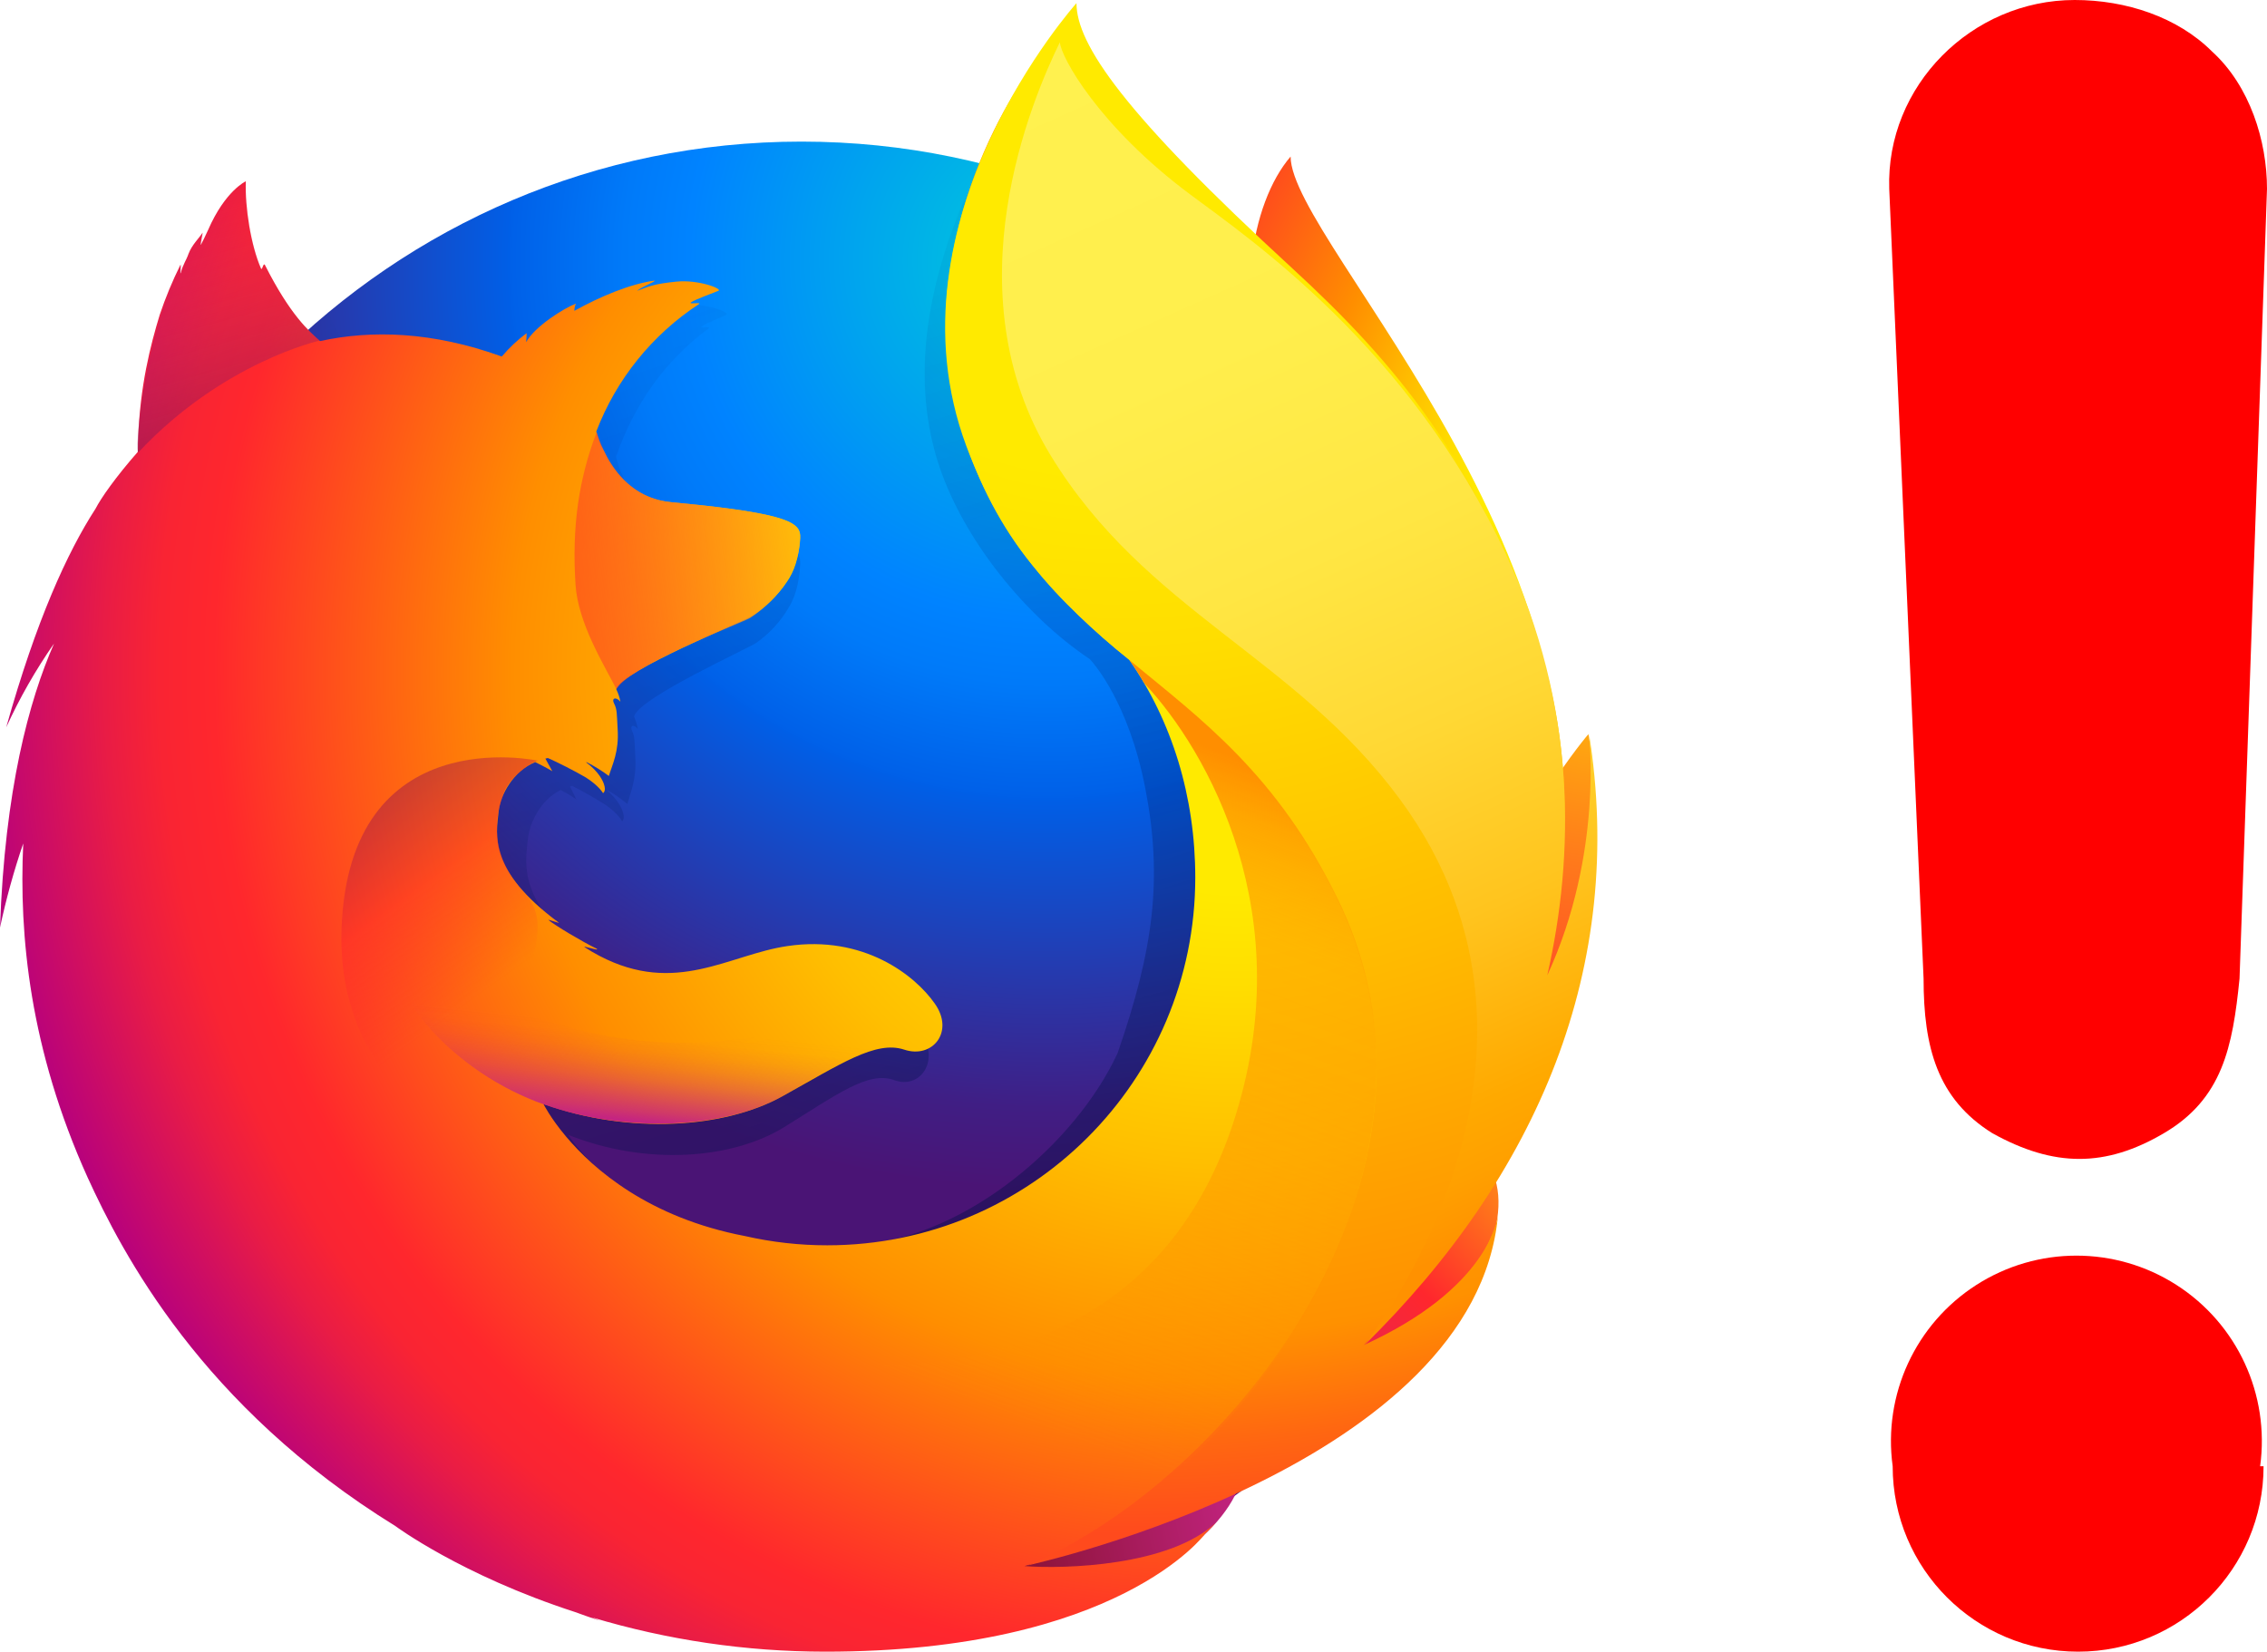
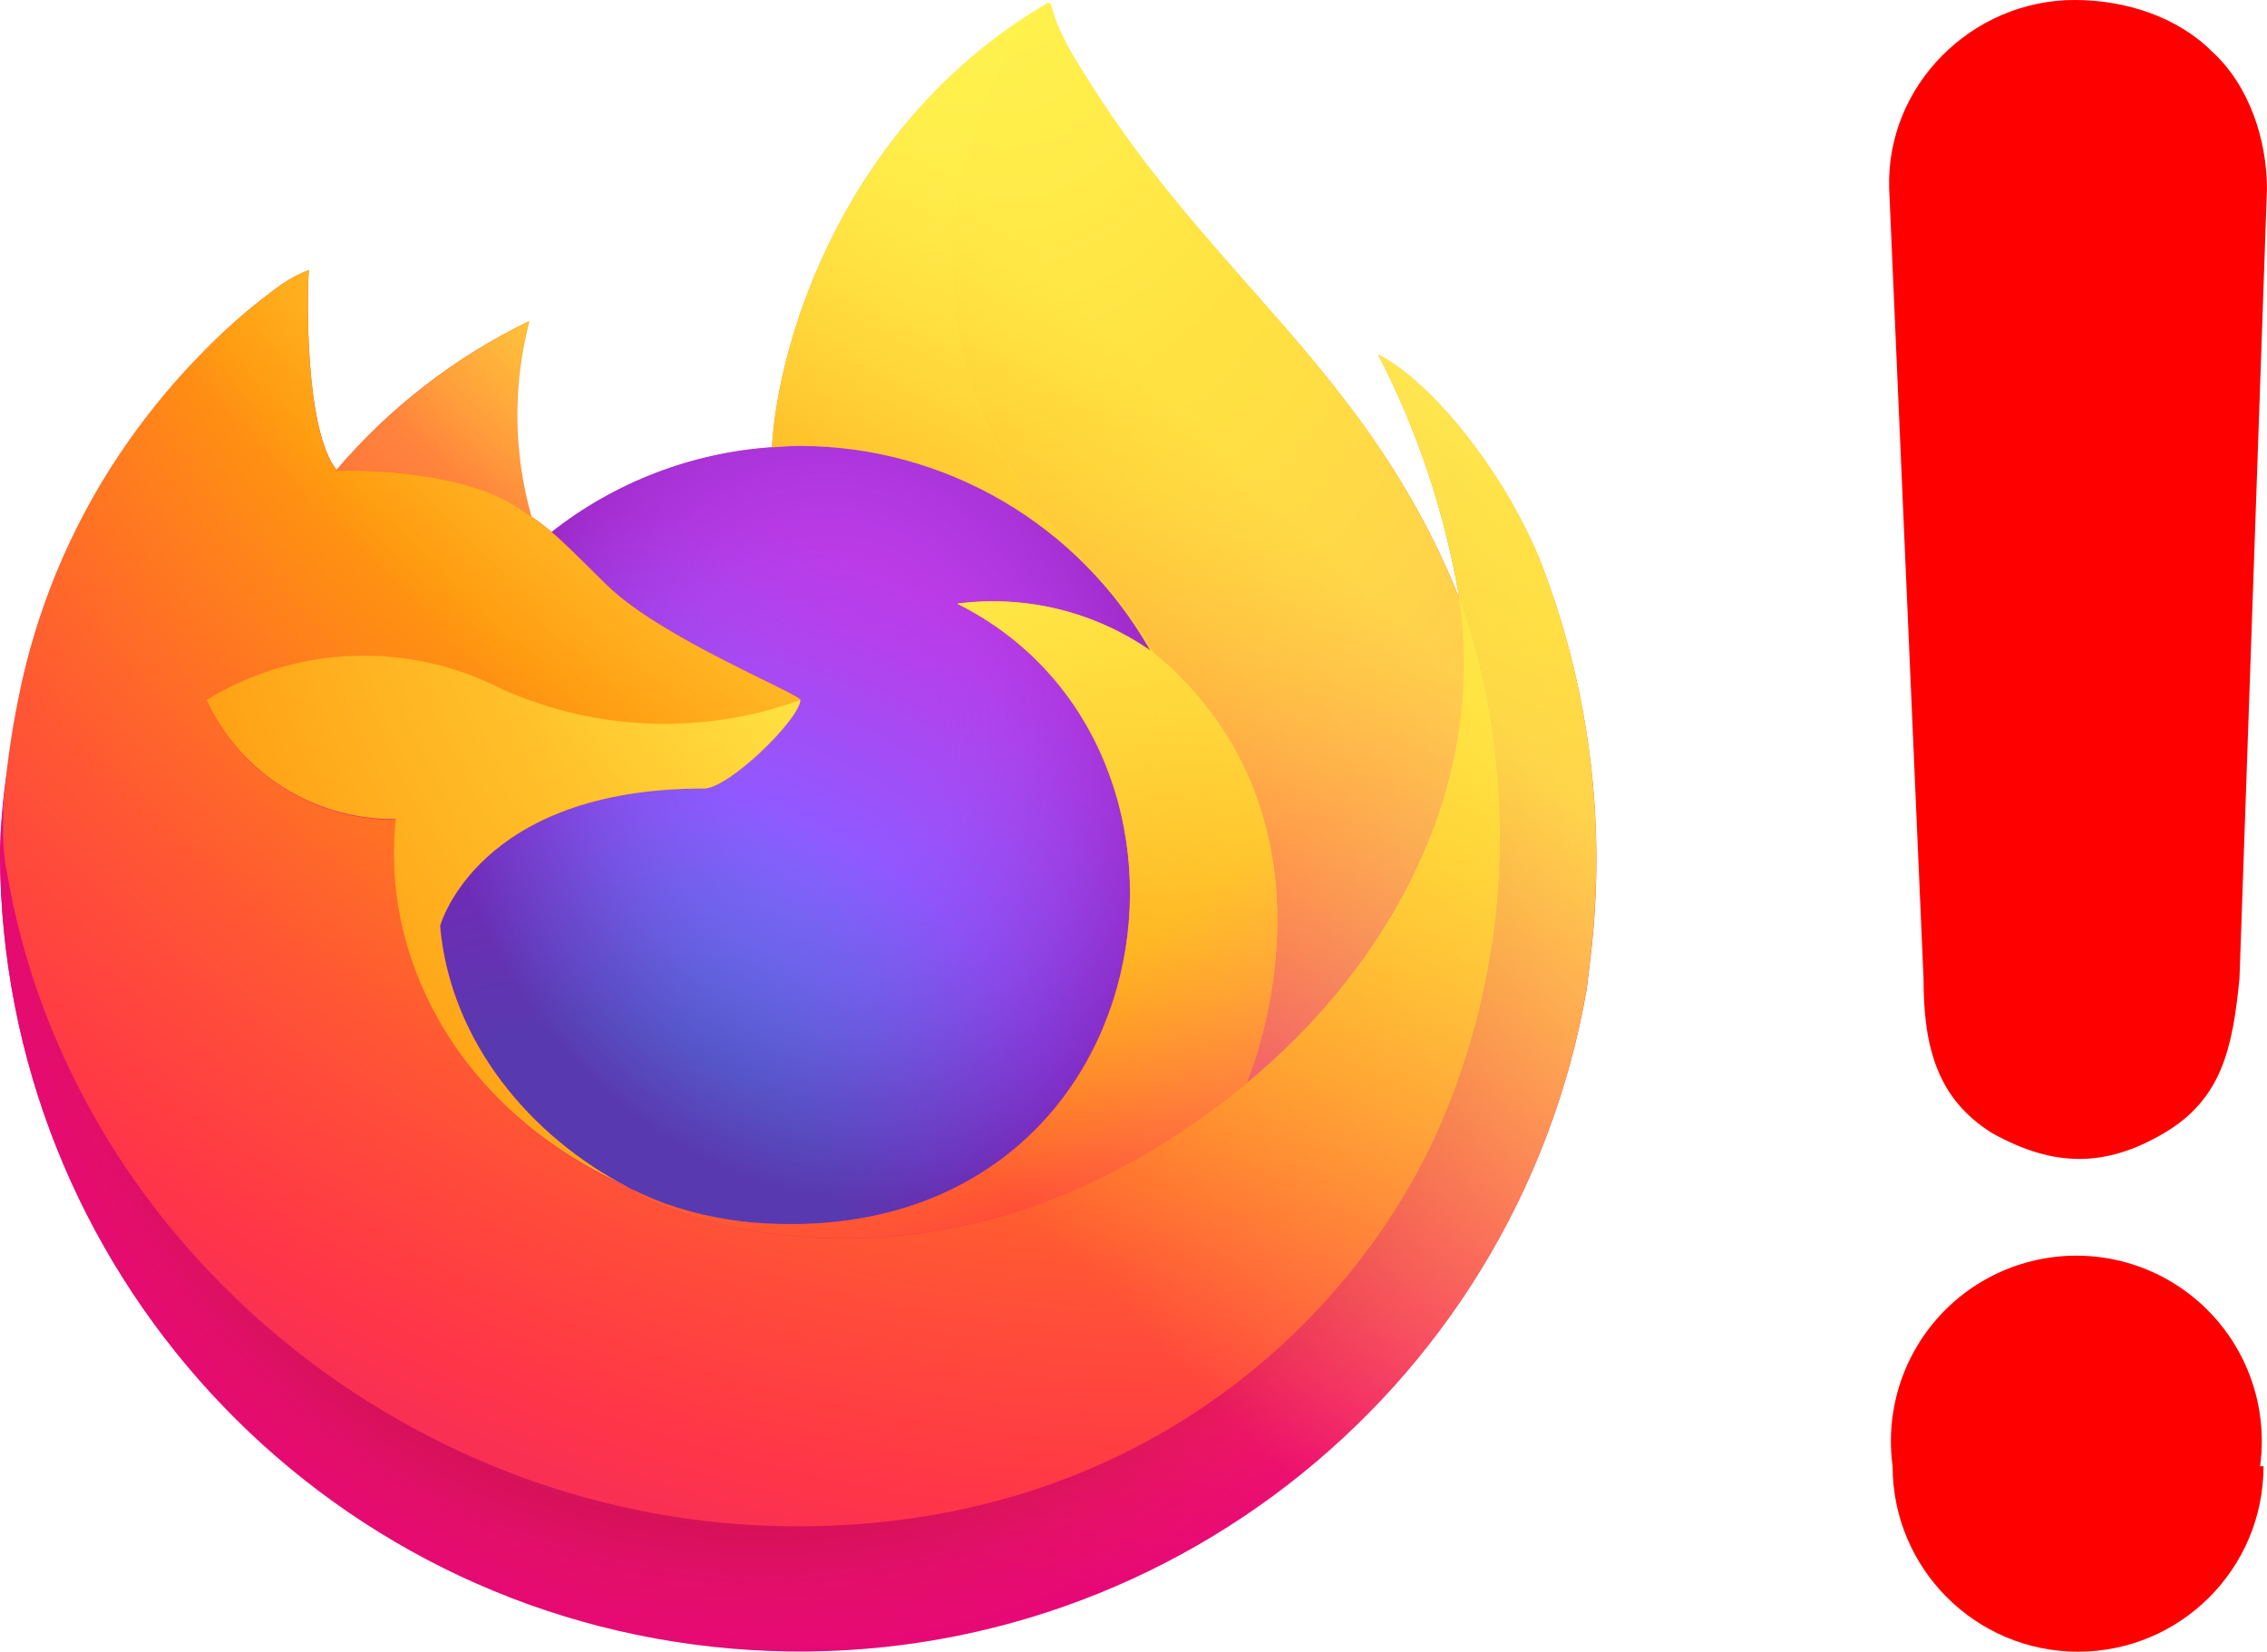
- <svg xmlns="http://www.w3.org/2000/svg" height="48.092" width="66.001" id="svg229" version="1.1" viewBox="0 0 66.001 48.092">
-   <defs id="defs194">
-     <radialGradient gradientUnits="userSpaceOnUse" gradientTransform="matrix(0.76,0.03,0.05,-1.12,11485.79,11147.95)" r="450.88" fx="-14519.876" cy="9293.72" cx="-14491.11" id="radial-gradient">
-       <stop id="stop2" stop-color="#ffea00" offset="0.1" />
-       <stop id="stop4" stop-color="#ffde00" offset="0.17" />
-       <stop id="stop6" stop-color="#ffbf00" offset="0.28" />
-       <stop id="stop8" stop-color="#ff8e00" offset="0.43" />
-       <stop id="stop10" stop-color="#ff272d" offset="0.77" />
-       <stop id="stop12" stop-color="#e0255a" offset="0.87" />
-       <stop id="stop14" stop-color="#cc2477" offset="0.95" />
-       <stop id="stop16" stop-color="#c42482" offset="1" />
+ <svg xmlns="http://www.w3.org/2000/svg" width="66" height="48.09">
+   <defs>
+     <radialGradient id="b" cx="-7907" cy="-8515" r="80.8" gradientTransform="translate(7990.05 8514.5)" gradientUnits="userSpaceOnUse">
+       <stop offset=".13" stop-color="#ffbd4f" />
+       <stop offset=".19" stop-color="#ffac31" />
+       <stop offset=".25" stop-color="#ff9d17" />
+       <stop offset=".28" stop-color="#ff980e" />
+       <stop offset=".4" stop-color="#ff563b" />
+       <stop offset=".47" stop-color="#ff3750" />
+       <stop offset=".71" stop-color="#f5156c" />
+       <stop offset=".78" stop-color="#eb0878" />
+       <stop offset=".86" stop-color="#e50080" />
    </radialGradient>
-     <radialGradient gradientUnits="userSpaceOnUse" gradientTransform="matrix(1.23,0,0,-1.23,9957.91,11055.45)" r="791.23" cy="8863.48" cx="-7587.48" id="radial-gradient-2">
-       <stop id="stop19" stop-color="#00ccda" offset="0" />
-       <stop id="stop21" stop-color="#0083ff" offset="0.22" />
-       <stop id="stop23" stop-color="#007af9" offset="0.26" />
-       <stop id="stop25" stop-color="#0060e8" offset="0.33" />
-       <stop id="stop27" stop-color="#005fe7" offset="0.33" />
-       <stop id="stop29" stop-color="#2639ad" offset="0.44" />
-       <stop id="stop31" stop-color="#401e84" offset="0.52" />
-       <stop id="stop33" stop-color="#4a1475" offset="0.57" />
+     <radialGradient id="c" cx="-7937" cy="-8482" r="80.8" gradientTransform="translate(7990.05 8514.5)" gradientUnits="userSpaceOnUse">
+       <stop offset=".3" stop-color="#960e18" />
+       <stop offset=".35" stop-color="#b11927" stop-opacity=".74" />
+       <stop offset=".43" stop-color="#db293d" stop-opacity=".34" />
+       <stop offset=".5" stop-color="#f5334b" stop-opacity=".09" />
+       <stop offset=".53" stop-color="#ff3750" stop-opacity="0" />
    </radialGradient>
-     <linearGradient gradientUnits="userSpaceOnUse" gradientTransform="matrix(1,0,0,-1,0,984)" y2="881.03" x2="349.2" y1="254.8" x1="540.64" id="linear-gradient">
-       <stop id="stop36" stop-opacity="0.4" stop-color="#000f43" offset="0" />
-       <stop id="stop38" stop-opacity="0.17" stop-color="#001962" offset="0.48" />
-       <stop id="stop40" stop-opacity="0" stop-color="#002079" offset="1" />
+     <radialGradient id="d" cx="-7927" cy="-8533" r="58.53" gradientTransform="translate(7990.05 8514.5)" gradientUnits="userSpaceOnUse">
+       <stop offset=".13" stop-color="#fff44f" />
+       <stop offset=".25" stop-color="#ffdc3e" />
+       <stop offset=".51" stop-color="#ff9d12" />
+       <stop offset=".53" stop-color="#ff980e" />
+     </radialGradient>
+     <radialGradient id="e" cx="-7946" cy="-8461" r="38.47" gradientTransform="translate(7990.05 8514.5)" gradientUnits="userSpaceOnUse">
+       <stop offset=".35" stop-color="#3a8ee6" />
+       <stop offset=".47" stop-color="#5c79f0" />
+       <stop offset=".67" stop-color="#9059ff" />
+       <stop offset="1" stop-color="#c139e6" />
+     </radialGradient>
+     <radialGradient id="f" cx="-7936" cy="-8492" r="20.4" gradientTransform="matrix(.972 -.235 .275 1.138 10106.05 7824.5)" gradientUnits="userSpaceOnUse">
+       <stop offset=".21" stop-color="#9059ff" stop-opacity="0" />
+       <stop offset=".28" stop-color="#8c4ff3" stop-opacity=".06" />
+       <stop offset=".75" stop-color="#7716a8" stop-opacity=".45" />
+       <stop offset=".97" stop-color="#6e008b" stop-opacity=".6" />
+     </radialGradient>
+     <radialGradient id="g" cx="-7938" cy="-8518" r="27.68" gradientTransform="translate(7990.05 8514.5)" gradientUnits="userSpaceOnUse">
+       <stop offset="0" stop-color="#ffe226" />
+       <stop offset=".12" stop-color="#ffdb27" />
+       <stop offset=".29" stop-color="#ffc82a" />
+       <stop offset=".5" stop-color="#ffa930" />
+       <stop offset=".73" stop-color="#ff7e37" />
+       <stop offset=".79" stop-color="#ff7139" />
+     </radialGradient>
+     <radialGradient id="h" cx="-7916" cy="-8536" r="118.1" gradientTransform="translate(7990.05 8514.5)" gradientUnits="userSpaceOnUse">
+       <stop offset=".11" stop-color="#fff44f" />
+       <stop offset=".46" stop-color="#ff980e" />
+       <stop offset=".62" stop-color="#ff5634" />
+       <stop offset=".72" stop-color="#ff3647" />
+       <stop offset=".9" stop-color="#e31587" />
+     </radialGradient>
+     <radialGradient id="i" cx="-7927" cy="-8523" r="86.5" gradientTransform="matrix(.105 .995 -.653 .069 -4668.95 8460.5)" gradientUnits="userSpaceOnUse">
+       <stop offset="0" stop-color="#fff44f" />
+       <stop offset=".06" stop-color="#ffe847" />
+       <stop offset=".17" stop-color="#ffc830" />
+       <stop offset=".3" stop-color="#ff980e" />
+       <stop offset=".36" stop-color="#ff8b16" />
+       <stop offset=".46" stop-color="#ff672a" />
+       <stop offset=".57" stop-color="#ff3647" />
+       <stop offset=".74" stop-color="#e31587" />
+     </radialGradient>
+     <radialGradient id="j" cx="-7938" cy="-8508" r="73.72" gradientTransform="translate(7990.05 8514.5)" gradientUnits="userSpaceOnUse">
+       <stop offset=".14" stop-color="#fff44f" />
+       <stop offset=".48" stop-color="#ff980e" />
+       <stop offset=".59" stop-color="#ff5634" />
+       <stop offset=".66" stop-color="#ff3647" />
+       <stop offset=".9" stop-color="#e31587" />
+     </radialGradient>
+     <radialGradient id="k" cx="-7919" cy="-8504" r="80.69" gradientTransform="translate(7990.05 8514.5)" gradientUnits="userSpaceOnUse">
+       <stop offset=".09" stop-color="#fff44f" />
+       <stop offset=".23" stop-color="#ffe141" />
+       <stop offset=".51" stop-color="#ffaf1e" />
+       <stop offset=".63" stop-color="#ff980e" />
+     </radialGradient>
+     <linearGradient id="a" x1="70.79" x2="6.45" y1="12.39" y2="74.47" gradientTransform="translate(14.75 -9.5)" gradientUnits="userSpaceOnUse">
+       <stop offset=".05" stop-color="#fff44f" />
+       <stop offset=".11" stop-color="#ffe847" />
+       <stop offset=".23" stop-color="#ffc830" />
+       <stop offset=".37" stop-color="#ff980e" />
+       <stop offset=".4" stop-color="#ff8b16" />
+       <stop offset=".46" stop-color="#ff672a" />
+       <stop offset=".53" stop-color="#ff3647" />
+       <stop offset=".7" stop-color="#e31587" />
    </linearGradient>
-     <radialGradient gradientUnits="userSpaceOnUse" gradientTransform="matrix(1.22,0.12,0.12,-1.22,10240.78,10765.16)" r="266.89" cy="7467.89" cx="-8337.74" id="radial-gradient-3">
-       <stop id="stop43" stop-color="#ffea00" offset="0" />
-       <stop id="stop45" stop-color="#ff272d" offset="0.5" />
-       <stop id="stop47" stop-color="#c42482" offset="1" />
-     </radialGradient>
-     <radialGradient gradientUnits="userSpaceOnUse" gradientTransform="matrix(1.22,0.12,0.12,-1.22,10240.78,10765.16)" r="445.68" cy="7723.8" cx="-8361.89" id="radial-gradient-4">
-       <stop id="stop50" stop-color="#ffe900" offset="0" />
-       <stop id="stop52" stop-color="#ffaf0e" offset="0.16" />
-       <stop id="stop54" stop-color="#ff7a1b" offset="0.32" />
-       <stop id="stop56" stop-color="#ff4e26" offset="0.47" />
-       <stop id="stop58" stop-color="#ff2c2e" offset="0.62" />
-       <stop id="stop60" stop-color="#ff1434" offset="0.76" />
-       <stop id="stop62" stop-color="#ff0538" offset="0.89" />
-       <stop id="stop64" stop-color="#ff0039" offset="1" />
-     </radialGradient>
-     <radialGradient gradientUnits="userSpaceOnUse" gradientTransform="matrix(1.22,0.12,0.12,-1.22,10240.78,10765.16)" r="408.96" cy="7310.66" cx="-8298.85" id="radial-gradient-5">
-       <stop id="stop67" stop-color="#ff272d" offset="0" />
-       <stop id="stop69" stop-color="#c42482" offset="0.5" />
-       <stop id="stop71" stop-color="#620700" offset="0.99" />
-     </radialGradient>
-     <radialGradient gradientUnits="userSpaceOnUse" gradientTransform="matrix(1,0,0,-1,0,984)" r="782.18" fy="576.132" fx="743.167" cy="589.96" cx="715.19" id="radial-gradient-6">
-       <stop id="stop74" stop-color="#ffea00" offset="0.16" />
-       <stop id="stop76" stop-color="#ffde00" offset="0.23" />
-       <stop id="stop78" stop-color="#ffbf00" offset="0.37" />
-       <stop id="stop80" stop-color="#ff8e00" offset="0.54" />
-       <stop id="stop82" stop-color="#ff272d" offset="0.76" />
-       <stop id="stop84" stop-color="#f92433" offset="0.8" />
-       <stop id="stop86" stop-color="#e91c45" offset="0.84" />
-       <stop id="stop88" stop-color="#cf0e62" offset="0.89" />
-       <stop id="stop90" stop-color="#b5007f" offset="0.94" />
-     </radialGradient>
-     <radialGradient gradientUnits="userSpaceOnUse" gradientTransform="matrix(1,0,0,-1,0,984)" r="891.45" cy="952.71" cx="670.34" id="radial-gradient-7">
-       <stop id="stop93" stop-color="#ffea00" offset="0.28" />
-       <stop id="stop95" stop-color="#fd0" offset="0.4" />
-       <stop id="stop97" stop-color="#ffba00" offset="0.63" />
-       <stop id="stop99" stop-color="#ff9100" offset="0.86" />
-       <stop id="stop101" stop-color="#ff6711" offset="0.93" />
-       <stop id="stop103" stop-color="#ff4a1d" offset="0.99" />
-     </radialGradient>
-     <linearGradient gradientUnits="userSpaceOnUse" gradientTransform="matrix(1.22,0.12,0.12,-1.22,10240.78,10765.16)" y2="7715.18" x2="-8716.42" y1="7636.92" x1="-9023.45" id="linear-gradient-2">
-       <stop id="stop106" stop-opacity="0.5" stop-color="#c42482" offset="0" />
-       <stop id="stop108" stop-opacity="0.5" stop-color="#ff272d" offset="0.47" />
-       <stop id="stop110" stop-opacity="0.51" stop-color="#ff2c2c" offset="0.49" />
-       <stop id="stop112" stop-opacity="0.72" stop-color="#ff7a1a" offset="0.68" />
-       <stop id="stop114" stop-opacity="0.87" stop-color="#ffb20d" offset="0.83" />
-       <stop id="stop116" stop-opacity="0.96" stop-color="#ffd605" offset="0.94" />
-       <stop id="stop118" stop-color="#ffe302" offset="1" />
-     </linearGradient>
-     <linearGradient gradientUnits="userSpaceOnUse" gradientTransform="matrix(0.99,0.1,0.1,-0.99,-250.09,2306.15)" y2="2221.08" x2="134.3" y1="2081.23" x1="188.87" id="linear-gradient-3">
-       <stop id="stop121" stop-opacity="0.6" stop-color="#891551" offset="0" />
-       <stop id="stop123" stop-opacity="0" stop-color="#c42482" offset="1" />
-     </linearGradient>
-     <linearGradient gradientUnits="userSpaceOnUse" gradientTransform="matrix(0.99,0.1,0.1,-0.99,229.04,745.74)" y2="171.16" x2="55.68" y1="278.04" x1="-38.43" id="linear-gradient-4">
-       <stop id="stop126" stop-opacity="0.5" stop-color="#891551" offset="0.01" />
-       <stop id="stop128" stop-opacity="0.5" stop-color="#ff272d" offset="0.48" />
-       <stop id="stop130" stop-opacity="0" stop-color="#ff272d" offset="1" />
-     </linearGradient>
-     <linearGradient gradientUnits="userSpaceOnUse" gradientTransform="matrix(0.99,0.1,0.1,-0.99,229.04,745.74)" y2="168.46" x2="142.53" y1="93.68" x1="142.46" id="linear-gradient-5">
-       <stop id="stop133" stop-color="#c42482" offset="0" />
-       <stop id="stop135" stop-opacity="0.81" stop-color="#c42482" offset="0.08" />
-       <stop id="stop137" stop-opacity="0.57" stop-color="#c42482" offset="0.21" />
-       <stop id="stop139" stop-opacity="0.36" stop-color="#c42482" offset="0.33" />
-       <stop id="stop141" stop-opacity="0.2" stop-color="#c42482" offset="0.45" />
-       <stop id="stop143" stop-opacity="0.09" stop-color="#c42482" offset="0.56" />
-       <stop id="stop145" stop-opacity="0.02" stop-color="#c42482" offset="0.67" />
-       <stop id="stop147" stop-opacity="0" stop-color="#c42482" offset="0.77" />
-     </linearGradient>
-     <linearGradient gradientUnits="userSpaceOnUse" gradientTransform="matrix(1,0,0,-1,0,984)" y2="264.39" x2="926.18" y1="947.88" x1="620.52" id="linear-gradient-6">
-       <stop id="stop150" stop-color="#fff14f" offset="0" />
-       <stop id="stop152" stop-color="#ffee4c" offset="0.27" />
-       <stop id="stop154" stop-color="#ffe643" offset="0.45" />
-       <stop id="stop156" stop-color="#ffd834" offset="0.61" />
-       <stop id="stop158" stop-color="#ffc41e" offset="0.76" />
-       <stop id="stop160" stop-color="#ffab02" offset="0.89" />
-       <stop id="stop162" stop-color="#ffa900" offset="0.9" />
-       <stop id="stop164" stop-color="#ffa000" offset="0.95" />
-       <stop id="stop166" stop-color="#ff9100" offset="1" />
-     </linearGradient>
-     <linearGradient gradientUnits="userSpaceOnUse" gradientTransform="matrix(1,0,0,-1,0,984)" y2="166.04" x2="536.1" y1="554.79" x1="680.88" id="linear-gradient-7">
-       <stop id="stop169" stop-color="#ff8e00" offset="0" />
-       <stop id="stop171" stop-opacity="0.86" stop-color="#ff8e00" offset="0.04" />
-       <stop id="stop173" stop-opacity="0.73" stop-color="#ff8e00" offset="0.08" />
-       <stop id="stop175" stop-opacity="0.63" stop-color="#ff8e00" offset="0.13" />
-       <stop id="stop177" stop-opacity="0.56" stop-color="#ff8e00" offset="0.18" />
-       <stop id="stop179" stop-opacity="0.51" stop-color="#ff8e00" offset="0.23" />
-       <stop id="stop181" stop-opacity="0.5" stop-color="#ff8e00" offset="0.28" />
-       <stop id="stop183" stop-opacity="0.48" stop-color="#ff8e00" offset="0.39" />
-       <stop id="stop185" stop-opacity="0.42" stop-color="#ff8e00" offset="0.52" />
-       <stop id="stop187" stop-opacity="0.31" stop-color="#ff8e00" offset="0.68" />
-       <stop id="stop189" stop-opacity="0.17" stop-color="#ff8e00" offset="0.84" />
-       <stop id="stop191" stop-opacity="0" stop-color="#ff8e00" offset="1" />
+     <linearGradient id="l" x1="70.01" x2="15.27" y1="12.06" y2="66.81" gradientTransform="translate(14.75 -9.5)" gradientUnits="userSpaceOnUse">
+       <stop offset=".17" stop-color="#fff44f" stop-opacity=".8" />
+       <stop offset=".27" stop-color="#fff44f" stop-opacity=".63" />
+       <stop offset=".49" stop-color="#fff44f" stop-opacity=".22" />
+       <stop offset=".6" stop-color="#fff44f" stop-opacity="0" />
    </linearGradient>
  </defs>
-   <g style="stroke-width:20.5" transform="matrix(0.04878048,0,0,0.04878048,0,0.09169134)" data-name="Layer 2" id="Layer_2">
-     <g style="stroke-width:20.5" data-name="Layer 1" id="Layer_1-2">
-       <g style="stroke-width:20.5" data-name="Layer 2" id="Layer_2-2">
-         <g style="stroke-width:20.5" data-name="Firefox - Large" id="Firefox_-_Large">
-           <path id="path198" style="fill:url(#radial-gradient);stroke-width:20.5" d="m 770.28,91.56 c -23.95,27.88 -35.1,90.64 -10.82,154.26 24.28,63.62 61.5,49.8 84.7,114.67 30.62,85.6 16.37,200.59 16.37,200.59 0,0 36.81,106.61 62.47,-6.63 C 979.79,341.74 770.28,143.94 770.28,91.56 Z" />
-           <path style="fill:url(#radial-gradient-2);stroke-width:20.5" d="m 478.07,974.64 c 245.24,0 443.9,-199.74 443.9,-446 0,-246.26 -198.66,-446 -443.66,-446 -245,0 -443.66,199.68 -443.66,445.97 -0.47,246.53 198.42,446.03 443.42,446.03 z" data-name=" Path " id="_Path_" />
-           <path id="path201" style="fill:url(#linear-gradient);stroke-width:20.5" d="m 810.67,803.64 a 246.8,246.8 0 0 1 -30.12,18.18 705.31,705.31 0 0 0 38.3,-63 c 9.46,-10.47 18.13,-20.65 25.19,-31.65 3.44,-5.41 7.31,-12.08 11.42,-19.82 24.92,-44.9 52.4,-117.56 53.18,-192.2 v -5.66 a 257.25,257.25 0 0 0 -5.71,-55.75 c 0.2,1.43 0.38,2.86 0.56,4.29 -0.22,-1.1 -0.41,-2.21 -0.64,-3.31 0.37,2 0.66,4 1,6 5.09,43.22 1.47,85.37 -16.68,116.45 -0.29,0.45 -0.58,0.88 -0.87,1.32 9.41,-47.23 12.56,-99.39 2.09,-151.6 0,0 -4.19,-25.38 -35.38,-102.44 -18,-44.35 -49.83,-80.72 -78,-107.21 -24.69,-30.55 -47.11,-51 -59.47,-64.06 C 689.72,126 678.9,105.61 674.45,92.31 670.6,90.38 621.31,42.5 617.4,40.68 c -21.51,33.35 -89.16,137.67 -57,235.15 14.58,44.17 51.47,90 90.07,115.74 1.69,1.94 23,25 33.09,77.16 10.45,53.85 5,95.86 -16.54,158 C 641.73,681.24 577,735.12 516.3,740.63 386.63,752.41 339.15,675.52 339.15,675.52 385.49,694 436.72,690.17 467.87,671 499.27,651.57 518.26,637.17 533.68,642.85 548.86,648.43 561,632 550.1,615 a 78.5,78.5 0 0 0 -79.4,-34.57 c -31.43,5.11 -60.23,30 -101.41,5.89 a 86.29,86.29 0 0 1 -7.73,-5.06 c -2.71,-1.79 8.83,2.72 6.13,0.69 -8,-4.35 -22.2,-13.84 -25.88,-17.22 -0.61,-0.56 6.22,2.18 5.61,1.62 -38.51,-31.71 -33.7,-53.13 -32.49,-66.57 1,-10.75 8,-24.52 19.75,-30.11 5.69,3.11 9.24,5.48 9.24,5.48 0,0 -2.43,-5 -3.74,-7.58 0.46,-0.2 0.9,-0.15 1.36,-0.34 4.66,2.25 15,8.1 20.41,11.67 7.07,5 9.33,9.44 9.33,9.44 0,0 1.86,-1 0.48,-5.37 -0.5,-1.78 -2.65,-7.45 -9.65,-13.17 h 0.44 a 81.61,81.61 0 0 1 11.87,8.2 c 2,-7.18 5.53,-14.68 4.75,-28.09 -0.48,-9.43 -0.26,-11.87 -1.92,-15.51 -1.49,-3.13 0.83,-4.35 3.42,-1.1 a 32.5,32.5 0 0 0 -2.21,-7.4 v -0.24 c 3.23,-11.24 68.25,-40.46 73,-43.88 A 67.2,67.2 0 0 0 470.59,361 c 3.62,-5.76 6.34,-13.85 7,-26.11 0.36,-8.84 -3.76,-14.73 -69.51,-21.62 -18,-1.77 -28.53,-14.8 -34.53,-26.82 -1.09,-2.59 -2.21,-4.94 -3.33,-7.28 a 57.68,57.68 0 0 1 -2.56,-8.43 c 10.75,-30.87 28.81,-57 55.37,-76.7 1.45,-1.32 -5.78,0.34 -4.34,-1 1.69,-1.54 12.71,-6 14.79,-7 2.54,-1.2 -10.88,-6.9 -22.73,-5.51 -12.07,1.36 -14.63,2.8 -21.07,5.53 2.67,-2.66 11.17,-6.15 9.18,-6.13 -13,2 -29.18,9.56 -43,18.12 a 10.66,10.66 0 0 1 0.83,-4.35 c -6.44,2.73 -22.26,13.79 -26.87,23.14 a 44.29,44.29 0 0 0 0.27,-5.4 84.17,84.17 0 0 0 -13.19,13.82 l -0.24,0.22 c -37.36,-15 -70.23,-16 -98.05,-9.28 -6.09,-6.11 -9.06,-1.64 -22.91,-32.07 -0.94,-1.83 0.72,1.81 0,0 -2.28,-5.9 1.39,7.87 0,0 -23.28,18.37 -53.92,39.19 -68.63,53.89 -0.18,0.59 17.16,-4.9 0,0 -6,1.72 -5.6,5.28 -6.51,37.5 -0.22,2.44 0,5.18 -0.22,7.38 -11.75,15 -19.75,27.64 -22.78,34.21 -15.19,26.18 -31.93,67 -48.15,131.55 A 334.82,334.82 0 0 1 75.2,398.36 C 61.71,432.63 48.67,486.44 46.07,569.3 A 482.08,482.08 0 0 1 58.6,518.64 473,473 0 0 0 93.33,719.71 c 9.33,22.82 24.76,57.46 51,95.4 C 226.9,902 343.31,956 472.21,956 606.79,956 727.64,897.13 810.67,803.64 Z" />
-           <path id="path203" style="fill:url(#radial-gradient-3);stroke-width:20.5" d="m 711.1,866.71 c 162.87,-18.86 235,-186.7 142.38,-190 C 769.85,674 634,875.61 711.1,866.71 Z" />
-           <path id="path205" style="fill:url(#radial-gradient-4);stroke-width:20.5" d="M 865.21,642.42 C 977.26,577.21 948,436.34 948,436.34 c 0,0 -43.25,50.24 -72.62,130.32 -28.98,79.34 -77.54,115.15 -10.17,75.76 z" />
-           <path id="path207" style="fill:url(#radial-gradient-5);stroke-width:20.5" d="M 509.47,950.06 C 665.7,999.91 800,876.84 717.21,835.74 642,798.68 435.32,926.49 509.47,950.06 Z" />
-           <path id="path209" style="fill:url(#radial-gradient-6);stroke-width:20.5" d="m 876.85,702.23 c 3.8,-5.36 8.94,-22.53 13.48,-30.21 27.58,-44.52 27.78,-80 27.78,-80.84 16.66,-83.22 15.15,-117.2 4.9,-180 -8.25,-50.6 -44.32,-123.09 -75.57,-158 -32.2,-36 -9.51,-24.25 -40.69,-50.52 C 779.42,172.37 752.93,142.37 738.5,130.3 634.22,43.09 636.57,24.58 638.58,21.42 c -0.34,0.37 -0.84,0.92 -1.47,1.64 C 635.87,18.14 635,14 635,14 c 0,0 -57,57 -69,152 -7.83,62 15.38,126.68 49,168 a 381.62,381.62 0 0 0 59,58 v 0 c 25.4,36.48 39.38,81.49 39.38,129.91 0,121.24 -98.34,219.53 -219.65,219.53 A 220.14,220.14 0 0 1 444.6,735.92 C 387.36,725 354.3,696.12 337.82,676.51 c -9.45,-11.23 -13.46,-19.42 -13.46,-19.42 51.28,18.37 108,14.53 142.47,-4.52 34.75,-19.26 55.77,-33.55 72.84,-27.92 16.82,5.61 30.21,-10.67 18.2,-27.54 -11.77,-16.85 -42.4,-41 -87.88,-34.29 -34.79,5.07 -66.66,29.76 -112.24,5.84 a 97.34,97.34 0 0 1 -8.55,-5 c -3,-1.77 9.77,2.69 6.79,0.68 -8.87,-4.32 -24.57,-13.73 -28.64,-17.07 -0.68,-0.56 6.88,2.16 6.2,1.6 -42.62,-31.45 -37.3,-52.69 -36,-66 1.07,-10.66 8.81,-24.32 21.86,-29.86 6.3,3.08 10.23,5.43 10.23,5.43 0,0 -2.69,-4.92 -4.14,-7.51 0.51,-0.19 1,-0.15 1.5,-0.34 5.16,2.23 16.58,8 22.59,11.57 7.83,4.95 10.32,9.36 10.32,9.36 0,0 2.06,-1 0.54,-5.33 -0.56,-1.77 -2.93,-7.39 -10.68,-13.07 h 0.48 a 91.65,91.65 0 0 1 13.13,8.17 c 2.19,-7.12 6.12,-14.56 5.25,-27.86 -0.53,-9.35 -0.28,-11.78 -2.12,-15.39 -1.65,-3.1 0.92,-4.31 3.78,-1.09 a 29.73,29.73 0 0 0 -2.44,-7.34 v -0.24 c 3.57,-11.14 75.53,-40.12 80.77,-43.51 a 70.24,70.24 0 0 0 21.17,-20.63 c 4,-5.72 7,-13.73 7.75,-25.89 0.25,-5.48 -1.44,-9.82 -20.5,-14 -11.44,-2.49 -29.14,-4.91 -56.43,-7.47 -19.9,-1.76 -31.58,-14.68 -38.21,-26.6 -1.21,-2.57 -2.45,-4.9 -3.68,-7.22 a 53.41,53.41 0 0 1 -2.83,-8.36 158.47,158.47 0 0 1 61.28,-76.06 c 1.6,-1.31 -6.4,0.33 -4.8,-1 1.87,-1.52 14.06,-5.93 16.37,-6.92 2.81,-1.19 -12,-6.84 -25.16,-5.47 -13.36,1.35 -16.19,2.78 -23.32,5.49 3,-2.64 12.37,-6.1 10.16,-6.08 -14.4,2 -32.3,9.48 -47.6,18 a 9.72,9.72 0 0 1 0.92,-4.31 c -7.13,2.71 -24.64,13.67 -29.73,23 a 39.79,39.79 0 0 0 0.29,-5.35 88.55,88.55 0 0 0 -14.6,13.7 l -0.27,0.22 C 258.14,196 221.75,195 191,201.72 c -6.74,-6.06 -17.57,-15.23 -32.89,-45.4 -1,-1.82 -1.6,3.75 -2.4,2 -6,-13.81 -9.55,-36.44 -9,-52 0,0 -12.32,5.61 -22.51,29.06 -1.89,4.21 -3.11,6.54 -4.32,8.87 -0.56,0.68 1.27,-7.7 1,-7.24 -1.77,3 -6.36,7.19 -8.37,12.62 -1.38,4 -3.32,6.27 -4.56,11.29 l -0.29,0.46 c -0.1,-1.48 0.37,-6.08 0,-5.14 A 235.4,235.4 0 0 0 95.34,186 c -5.49,18 -11.88,42.61 -12.89,74.57 -0.24,2.42 0,5.14 -0.25,7.32 -13,14.83 -21.86,27.39 -25.2,33.91 -16.81,26 -35.33,66.44 -53.29,130.46 a 319.35,319.35 0 0 1 28.54,-50 C 17.32,416.25 2.89,469.62 0,551.8 a 436.92,436.92 0 0 1 13.87,-50.24 c -2.58,54.8 3.81,122.74 38.45,199.44 20.57,45 67.92,136.6 183.62,208 v 0 c 0,0 39.36,29.3 107,51.26 5,1.81 10.06,3.6 15.23,5.33 q -2.43,-1 -4.71,-2 A 484.9,484.9 0 0 0 492.27,984 c 175.18,0.15 226.85,-70.2 226.85,-70.2 l -0.51,0.38 q 3.71,-3.49 7.14,-7.26 c -27.64,26.08 -90.75,27.84 -114.3,26 40.22,-11.81 66.69,-21.81 118.17,-41.52 q 9,-3.36 18.48,-7.64 l 2,-0.94 c 1.25,-0.58 2.49,-1.13 3.75,-1.74 a 349.3,349.3 0 0 0 70.26,-44 c 51.7,-41.3 63,-81.56 68.83,-108.1 -0.82,2.54 -3.37,8.47 -5.17,12.32 -13.31,28.48 -42.84,46 -74.91,61 a 689.05,689.05 0 0 0 42.38,-62.44 c 10.53,-10.47 13.76,-26.71 21.61,-37.63 z" />
-           <path id="path211" style="fill:url(#radial-gradient-7);stroke-width:20.5" d="m 813.92,801 c 21.08,-23.24 40,-49.82 54.35,-80 36.9,-77.58 94,-206.58 49,-341.31 C 881.77,273.22 833,215 771.11,158.12 670.56,65.76 642.48,24.52 642.48,0 c 0,0 -116.09,129.41 -65.74,264.38 50.35,134.97 153.46,130 221.68,270.87 80.27,165.74 -64.95,346.61 -185,397.24 7.35,-1.63 267,-60.38 280.61,-208.88 -0.35,2.73 -6.2,43.8 -80.11,77.39 z" />
-           <path id="path213" style="fill:url(#linear-gradient-2);stroke-width:20.5" d="m 477.59,319.37 c 0.39,-8.77 -4.16,-14.66 -76.68,-21.46 -29.84,-2.76 -41.26,-30.33 -44.75,-41.94 -10.61,27.56 -15,56.49 -12.64,91.48 1.61,22.92 17,47.52 24.37,62 0,0 1.64,-2.13 2.39,-2.91 13.86,-14.43 71.94,-36.42 77.39,-39.54 6.02,-3.84 28.91,-20.56 29.92,-47.63 z" />
-           <path id="path215" style="fill:url(#linear-gradient-3);stroke-width:20.5" d="m 158.31,156.47 c -1,-1.82 -1.6,3.75 -2.4,2 -6,-13.81 -9.58,-36.2 -8.72,-52 0,0 -12.32,5.61 -22.51,29.06 -1.89,4.21 -3.11,6.54 -4.32,8.86 -0.56,0.68 1.27,-7.7 1,-7.24 -1.77,3 -6.36,7.19 -8.35,12.38 -1.65,4.24 -3.35,6.52 -4.61,11.77 -0.39,1.43 0.39,-6.32 0,-5.38 C 84.72,201.68 80.19,271 82.69,268 133.17,214.14 191,201.36 191,201.36 c -6.15,-4.53 -19.53,-17.63 -32.7,-44.89 z" />
-           <path id="path217" style="fill:url(#linear-gradient-4);stroke-width:20.5" d="m 349.84,720.1 c -69.72,-29.77 -149,-71.75 -146,-167.14 C 207.92,427.35 321,452.18 321,452.18 c -4.27,1 -15.68,9.16 -19.72,17.82 -4.27,10.83 -12.07,35.28 11.55,60.9 37.09,40.19 -76.2,95.36 98.66,199.57 4.41,2.4 -41,-1.43 -61.64,-10.36 z" />
-           <path id="path219" style="fill:url(#linear-gradient-5);stroke-width:20.5" d="m 325.07,657.5 c 49.44,17.21 107,14.19 141.52,-4.86 23.09,-12.85 52.7,-33.43 70.92,-28.35 -15.78,-6.24 -27.73,-9.15 -42.1,-9.86 -2.45,0 -5.38,0 -8,-0.32 a 136,136 0 0 0 -15.76,0.86 c -8.9,0.82 -18.77,6.43 -27.74,5.53 -0.48,0 8.7,-3.77 8,-3.61 -4.75,1 -9.92,1.21 -15.37,1.88 -3.47,0.39 -6.45,0.82 -9.89,1 -103,8.73 -190,-55.81 -190,-55.81 -7.41,25 33.17,74.3 88.52,93.57 z" />
-           <path id="path221" style="fill:url(#linear-gradient-6);stroke-width:20.5" d="m 813.74,801.65 c 104.16,-102.27 156.86,-226.58 134.58,-366 0,0 8.9,71.5 -24.85,144.63 16.21,-71.39 18.1,-160.11 -25,-252 C 841,205.64 746.45,141.11 710.35,114.19 655.66,73.4 633,31.87 632.57,23.3 c -16.34,33.48 -65.77,148.2 -5.31,247 56.64,92.56 145.86,120 208.33,205 115.08,156.37 -21.85,326.35 -21.85,326.35 z" />
-           <path id="path223" style="fill:url(#linear-gradient-7);stroke-width:20.5" d="M 798.81,535.55 C 762.41,460.35 717,427.55 674,392 c 5,7 6.23,9.47 9,14 37.83,40.32 93.61,138.66 53.11,262.11 C 659.88,900.48 355,791.06 323,760.32 335.93,894.81 561,959.16 707.6,872 791,793 858.47,658.79 798.81,535.55 Z" />
-         </g>
-       </g>
-     </g>
+   <g style="stroke-width:1.666">
+     <path d="M90.67 17.34c-1.69-4.06-5.1-8.43-7.78-9.81a40.27 40.27 0 0 1 3.93 11.76v.06C82.45 8.43 75.03 4.02 68.96-5.57a41.6 41.6 0 0 1-.92-1.48c-.17-.3-.3-.56-.42-.8a7.05 7.05 0 0 1-.58-1.54.1.1 0 0 0-.09-.1.14.14 0 0 0-.07 0l-.02.01-.03.02.01-.03C57.1-3.79 53.8 6.76 53.5 12.04a19.39 19.39 0 0 0-10.67 4.11 11.59 11.59 0 0 0-1-.76 17.97 17.97 0 0 1-.1-9.47 28.7 28.7 0 0 0-9.33 7.21h-.02c-1.54-1.95-1.43-8.37-1.34-9.7a6.93 6.93 0 0 0-1.3.68 28.22 28.22 0 0 0-3.78 3.25 33.84 33.84 0 0 0-3.63 4.34 32.73 32.73 0 0 0-5.2 11.74l-.05.26c-.07.34-.33 2.05-.38 2.42v.08a36.94 36.94 0 0 0-.64 5.35v.2A38.76 38.76 0 0 0 93 38.3l.18-1.5a39.86 39.86 0 0 0-2.52-19.47zM46 47.68c.18.08.35.18.54.26l.02.02-.56-.28zm40.83-28.32v-.04.05z" style="fill:url(#a);stroke-width:1.666" transform="translate(-9.64 5.8) scale(.60032)" />
+     <path d="M90.67 17.34c-1.69-4.06-5.1-8.43-7.78-9.81a40.27 40.27 0 0 1 3.93 11.76v.07a35.1 35.1 0 0 1-1.2 26.16c-4.44 9.53-15.19 19.3-32.02 18.82-18.18-.51-34.2-14-37.19-31.68-.55-2.78 0-4.2.27-6.46a28.88 28.88 0 0 0-.62 5.35v.2a38.76 38.76 0 0 0 76.95 6.55l.18-1.5a39.86 39.86 0 0 0-2.52-19.47z" style="fill:url(#b);stroke-width:1.666" transform="translate(-9.64 5.8) scale(.60032)" />
+     <path d="M90.67 17.34c-1.69-4.06-5.1-8.43-7.78-9.81a40.27 40.27 0 0 1 3.93 11.76v.07a35.1 35.1 0 0 1-1.2 26.16c-4.44 9.53-15.19 19.3-32.02 18.82-18.18-.51-34.2-14-37.19-31.68-.55-2.78 0-4.2.27-6.46a28.88 28.88 0 0 0-.62 5.35v.2a38.76 38.76 0 0 0 76.95 6.55l.18-1.5a39.86 39.86 0 0 0-2.52-19.47z" style="fill:url(#c);stroke-width:1.666" transform="translate(-9.64 5.8) scale(.60032)" />
+     <path d="m71.83 21.89.24.17a21.1 21.1 0 0 0-3.6-4.7C56.42 5.33 65.31-8.74 66.81-9.46l.02-.02C57.09-3.8 53.79 6.76 53.49 12.04c.45-.04.9-.07 1.36-.07a19.56 19.56 0 0 1 16.98 9.91z" style="fill:url(#d);stroke-width:1.666" transform="translate(-9.64 5.8) scale(.60032)" />
+     <path d="M54.87 24.3c-.07.96-3.47 4.28-4.66 4.28-11.02 0-12.81 6.67-12.81 6.67.49 5.62 4.4 10.24 9.13 12.68l.65.31q.57.26 1.14.47a17.24 17.24 0 0 0 5.04.97c19.32.9 23.06-23.1 9.12-30.07a13.38 13.38 0 0 1 9.35 2.27 19.56 19.56 0 0 0-16.98-9.92c-.46 0-.91.04-1.37.07a19.39 19.39 0 0 0-10.67 4.11c.6.5 1.26 1.17 2.67 2.56 2.63 2.59 9.37 5.27 9.39 5.59z" style="fill:url(#e);stroke-width:1.666" transform="translate(-9.64 5.8) scale(.60032)" />
+     <path d="M54.87 24.3c-.07.96-3.47 4.28-4.66 4.28-11.02 0-12.81 6.67-12.81 6.67.49 5.62 4.4 10.24 9.13 12.68l.65.31q.57.26 1.14.47a17.24 17.24 0 0 0 5.04.97c19.32.9 23.06-23.1 9.12-30.07a13.38 13.38 0 0 1 9.35 2.27 19.56 19.56 0 0 0-16.98-9.92c-.46 0-.91.04-1.37.07a19.39 19.39 0 0 0-10.67 4.11c.6.5 1.26 1.17 2.67 2.56 2.63 2.59 9.37 5.27 9.39 5.59z" style="fill:url(#f);stroke-width:1.666" transform="translate(-9.64 5.8) scale(.60032)" />
+     <path d="M41 14.87c.32.2.58.37.8.53a17.97 17.97 0 0 1-.1-9.48 28.7 28.7 0 0 0-9.33 7.21c.19 0 5.81-.1 8.64 1.74z" style="fill:url(#g);stroke-width:1.666" transform="translate(-9.64 5.8) scale(.60032)" />
+     <path d="M16.4 32.67c3 17.67 19.01 31.17 37.2 31.68 16.82.47 27.57-9.3 32.01-18.82a35.1 35.1 0 0 0 1.2-26.16v-.08l.02.07c1.37 8.97-3.2 17.67-10.33 23.56l-.03.05c-13.9 11.33-27.22 6.83-29.9 5l-.57-.28c-8.1-3.88-11.46-11.26-10.74-17.6a9.95 9.95 0 0 1-9.18-5.78 14.62 14.62 0 0 1 14.25-.57 19.3 19.3 0 0 0 14.55.57c-.02-.31-6.76-3-9.4-5.59-1.4-1.38-2.06-2.05-2.65-2.55a11.59 11.59 0 0 0-1-.76l-.8-.53c-2.83-1.84-8.45-1.74-8.64-1.73h-.02c-1.53-1.95-1.43-8.37-1.34-9.71a6.93 6.93 0 0 0-1.3.69 28.22 28.22 0 0 0-3.78 3.24 33.84 33.84 0 0 0-3.64 4.34 32.73 32.73 0 0 0-5.2 11.74c-.02.08-1.4 6.1-.71 9.22z" style="fill:url(#h);stroke-width:1.666" transform="translate(-9.64 5.8) scale(.60032)" />
+     <path d="M68.47 17.37a21.1 21.1 0 0 1 3.6 4.7l.58.47c8.79 8.1 4.18 19.55 3.84 20.36 7.14-5.88 11.7-14.58 10.33-23.56C82.44 8.41 75 4 68.94-5.59c-.3-.48-.61-.97-.91-1.48l-.43-.8a7.05 7.05 0 0 1-.58-1.54.1.1 0 0 0-.09-.1.14.14 0 0 0-.07 0l-.02.01-.03.02c-1.5.71-10.39 14.79 1.66 26.83z" style="fill:url(#i);stroke-width:1.666" transform="translate(-9.64 5.8) scale(.60032)" />
+     <path d="M72.65 22.55a8.08 8.08 0 0 0-.58-.48l-.24-.18a13.38 13.38 0 0 0-9.35-2.27c13.94 6.97 10.2 30.97-9.12 30.07a17.24 17.24 0 0 1-5.04-.97q-.57-.21-1.14-.47l-.65-.3.02.01c2.7 1.84 16 6.33 29.91-5l.03-.05c.34-.81 4.95-12.26-3.84-20.36z" style="fill:url(#j);stroke-width:1.666" transform="translate(-9.64 5.8) scale(.60032)" />
+     <path d="M37.4 35.25s1.79-6.67 12.8-6.67c1.2 0 4.6-3.33 4.67-4.29a19.3 19.3 0 0 1-14.55-.57 14.62 14.62 0 0 0-14.25.57 9.95 9.95 0 0 0 9.18 5.77c-.72 6.34 2.63 13.72 10.74 17.6.18.1.35.19.54.27-4.74-2.45-8.64-7.07-9.13-12.68z" style="fill:url(#k);stroke-width:1.666" transform="translate(-9.64 5.8) scale(.60032)" />
+     <path d="M90.67 17.34c-1.69-4.06-5.1-8.43-7.78-9.81a40.27 40.27 0 0 1 3.93 11.76v.06C82.45 8.43 75.03 4.02 68.96-5.57a41.6 41.6 0 0 1-.92-1.48c-.17-.3-.3-.56-.42-.8a7.05 7.05 0 0 1-.58-1.54.1.1 0 0 0-.09-.1.14.14 0 0 0-.07 0l-.02.01-.03.02.01-.03C57.1-3.79 53.8 6.76 53.5 12.04c.46-.03.9-.07 1.37-.07a19.56 19.56 0 0 1 16.98 9.92 13.38 13.38 0 0 0-9.35-2.27C76.43 26.6 72.7 50.6 53.37 49.7a17.24 17.24 0 0 1-5.04-.97q-.57-.22-1.14-.47l-.65-.31.02.02-.56-.28c.18.08.35.18.54.26-4.74-2.45-8.64-7.07-9.13-12.68 0 0 1.79-6.67 12.8-6.67 1.2 0 4.6-3.32 4.67-4.29-.02-.31-6.76-3-9.39-5.59-1.4-1.38-2.07-2.05-2.66-2.55a11.59 11.59 0 0 0-1-.76 17.97 17.97 0 0 1-.11-9.47 28.7 28.7 0 0 0-9.33 7.21h-.02c-1.54-1.95-1.43-8.37-1.34-9.7a6.93 6.93 0 0 0-1.3.68 28.22 28.22 0 0 0-3.78 3.24 33.84 33.84 0 0 0-3.62 4.35 32.73 32.73 0 0 0-5.2 11.74l-.06.26c-.07.34-.4 2.07-.44 2.44a45.09 45.09 0 0 0-.58 5.4v.2A38.76 38.76 0 0 0 93 38.31l.18-1.5a39.86 39.86 0 0 0-2.51-19.47zm-3.85 1.99.01.04z" style="fill:url(#l);stroke-width:1.666" transform="translate(-9.64 5.8) scale(.60032)" />
  </g>
-   <g id="g683" style="fill:#ff0000;stroke-width:1" transform="matrix(0.9998273,0,0,0.9998273,-0.087588,0)">
-     <path style="stroke-width:1" id="path679" d="m 66,42.7 a 5.4,5.4 0 1 1 -10.8,0 5.4,5.4 0 1 1 10.7,0 z" />
-     <path id="path681" d="m 60.5,0 c -3,0 -5.5,2.5 -5.4,5.5 l 1,23 c 0,2 0.4,3.5 2,4.5 1.8,1 3.3,1 5,0 1.7,-1 2,-2.5 2.2,-4.5 l 0.8,-23 c 0,-1.4 -0.5,-3 -1.6,-4 C 63.5,0.5 62,0 60.5,0 Z" style="fill-rule:evenodd;stroke-width:1" />
+   <g style="fill:red;stroke-width:1">
+     <path d="M66 42.7a5.4 5.4 0 1 1-10.8 0 5.4 5.4 0 1 1 10.7 0z" style="stroke-width:1" transform="translate(-.09) scale(.99983)" />
+     <path d="M60.5 0c-3 0-5.5 2.5-5.4 5.5l1 23c0 2 .4 3.5 2 4.5 1.8 1 3.3 1 5 0 1.7-1 2-2.5 2.2-4.5l.8-23c0-1.4-.5-3-1.6-4-1-1-2.5-1.5-4-1.5Z" style="fill-rule:evenodd;stroke-width:1" transform="translate(-.09) scale(.99983)" />
  </g>
</svg>
